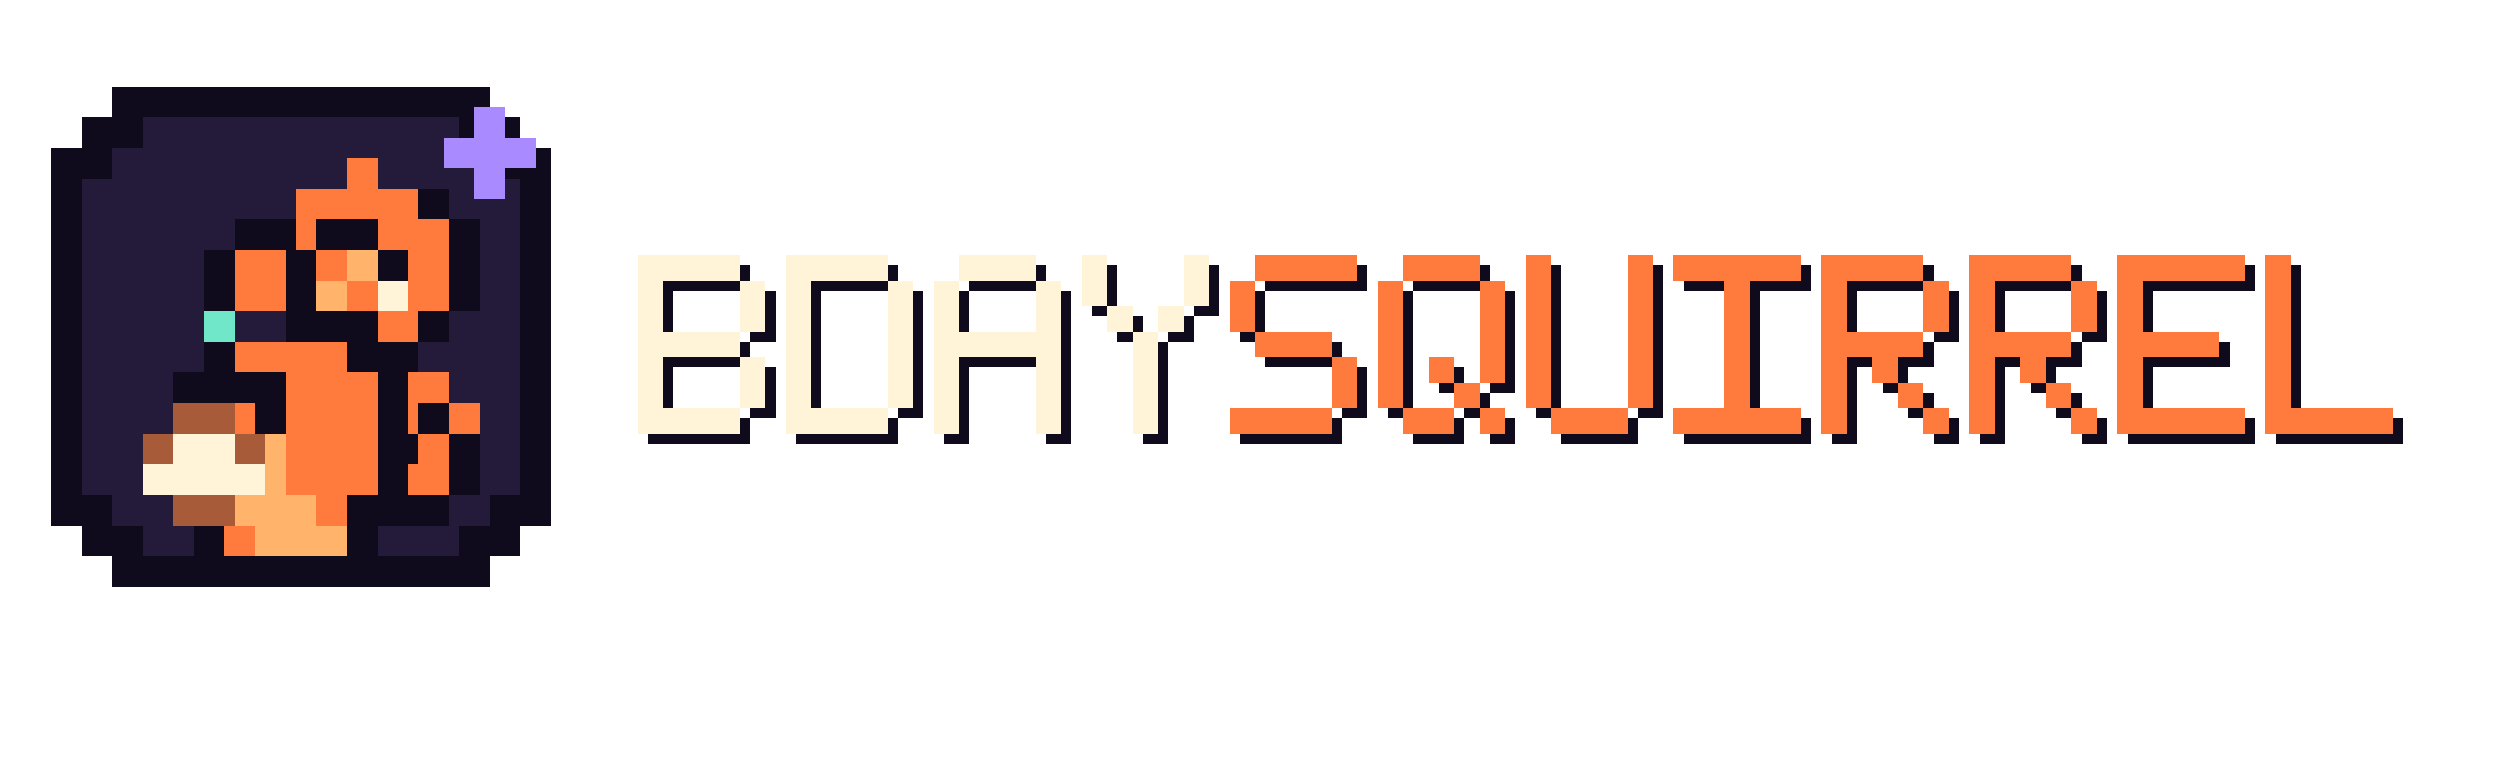
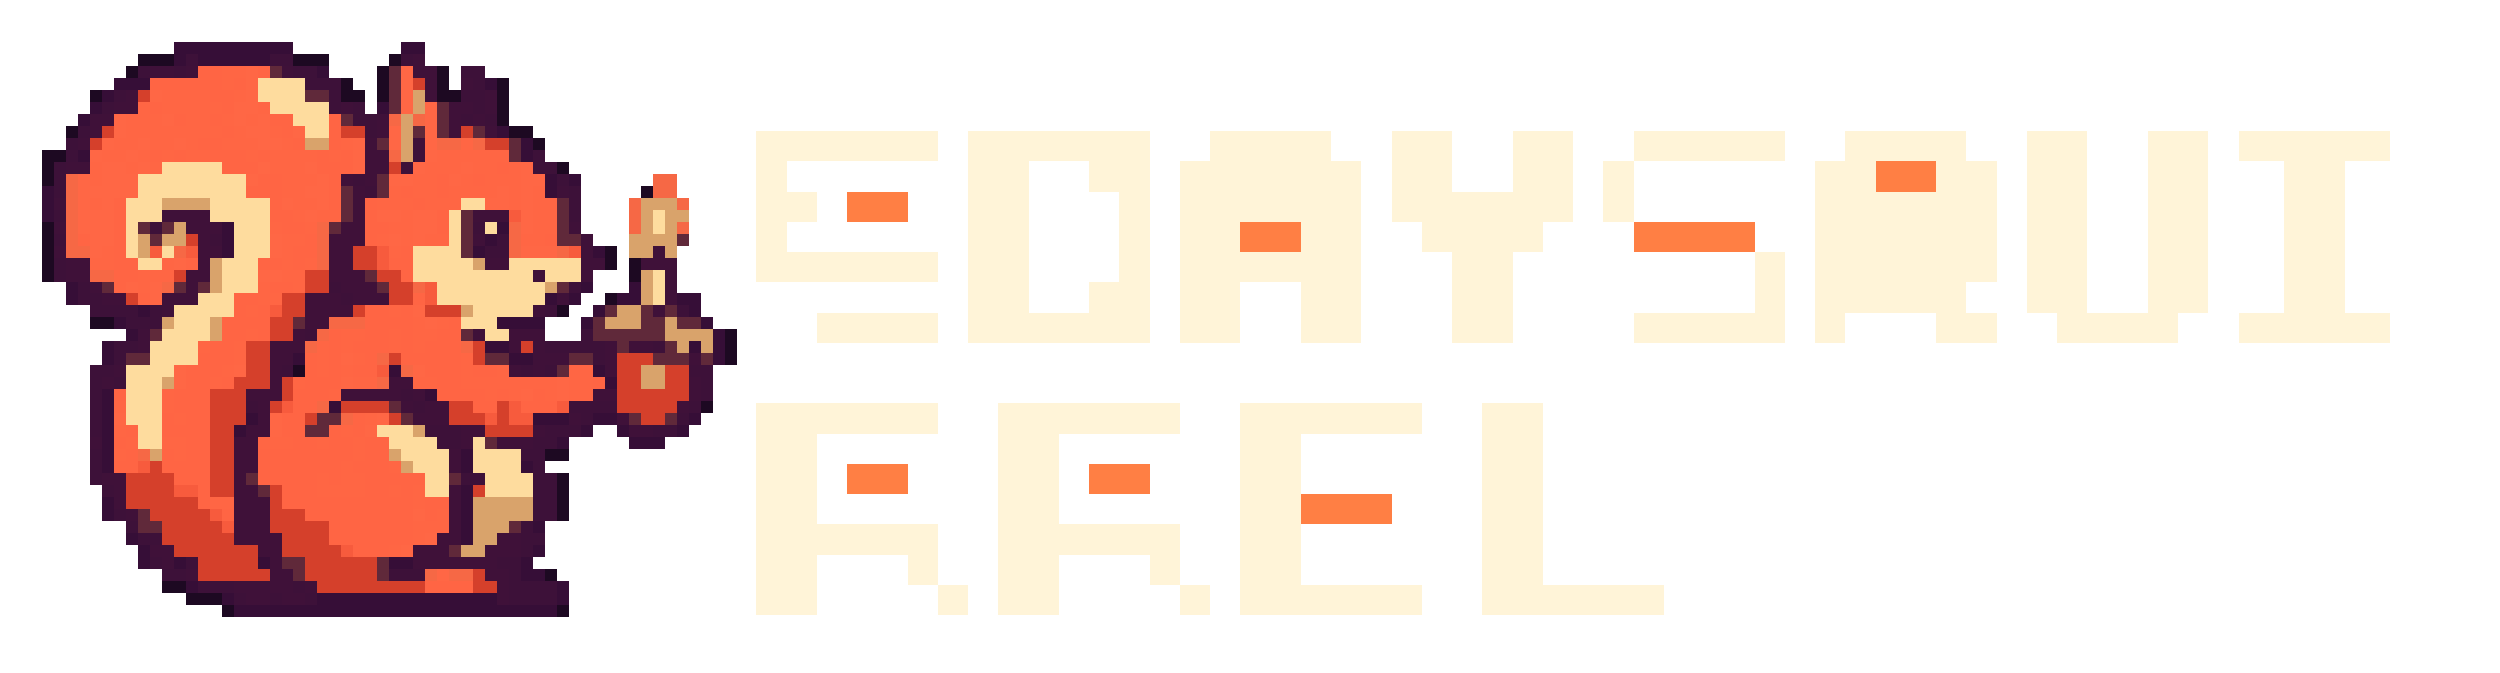
- <svg xmlns="http://www.w3.org/2000/svg" width="980" height="300" viewBox="0 0 980 300" fill="none" shape-rendering="crispEdges">
-   <defs>
-     <style>.ol{fill:#100B1C}.co{fill:#FF7A3D}.pe{fill:#FFB36B}.cr{fill:#FFF4D8}.mn{fill:#6FE7C8}.lv{fill:#A98BFF}</style>
-   </defs>
-   <path class="ol" d="M20 58h12V46h12V34h148v12h12v12h12v148h-12v12h-12v12H44v-12H32v-12H20z" />
-   <path fill="#241A3A" d="M32 70h12V58h12V46h124v12h12v12h12v124h-12v12h-12v12H56v-12H44v-12H32z" />
-   <path class="co" d="M164 74h12v12h12v36h-12v12h-24v12h24v12h12v24h-12v12H116v-12H92v-12H80v-24h12v-12h24v-12H92v-12H80V98h12V86h24V74z" />
-   <path class="ol" d="M164 74h12v12h-12zM176 86h12v36h-12zM164 122h12v12h-12zM140 134h24v12h-24zM92 146h48v12H92zM80 98h12v36H80zM92 86h24v12H92zM80 158h12v24H80zM92 182h24v12H92zM116 194h60v12h-60zM176 170h12v24h-12zM164 158h12v12h-12zM152 170h12v12h-12z" />
-   <path class="co" d="M76 194h12v-24h12v-24h12v-24h24v12h12v12h12v48h-12v24h-12v12h-48v-12H76z" />
-   <path class="ol" d="M76 194h12v24H76zM88 170h12v24H88zM100 146h12v24h-12zM112 122h24v12h-24zM136 134h12v12h-12zM148 146h12v48h-12zM136 194h12v24h-12zM124 218h12v12h-12zM88 218h36v12H88zM76 206h12v12H76z" />
-   <path class="co" d="M124 86h24v12h12v24h-12v12h-24v-12h-12V98h12z" />
-   <path class="ol" d="M124 86h24v12h-24zM148 98h12v24h-12zM124 122h24v12h-24zM112 98h12v24h-12z" />
-   <path class="pe" d="M136 98h12v12h-12zM124 110h12v12h-12zM100 170h12v24h12v12h12v12H100v-12H88v-24h12z" />
-   <path class="cr" d="M148 110h12v12h-12z" />
-   <path class="co" d="M124 74h12v12h-12zM136 62h12v12h-12z" />
-   <path class="cr" d="M56 170h12v-12h24v12h12v24H92v12H68v-12H56z" />
-   <path fill="#A85B38" d="M68 158h24v12H68zM56 170h12v12H56zM92 170h12v12H92zM68 194h24v12H68z" />
-   <path class="ol" d="M68 146h12v12H68zM80 146h12v12H80zM80 134h12v12H80z" />
-   <path class="mn" d="M80 122h12v12H80z" />
-   <path class="lv" d="M186 42h12v12h-12zM174 54h12v12h-12zM186 54h12v12h-12zM198 54h12v12h-12zM186 66h12v12h-12z" />
-   <path fill="#100B1C" d="M254 104h40v10h-40zM254 114h10v10h-10zM294 114h10v10h-10zM254 124h10v10h-10zM294 124h10v10h-10zM254 134h40v10h-40zM254 144h10v10h-10zM294 144h10v10h-10zM254 154h10v10h-10zM294 154h10v10h-10zM254 164h40v10h-40zM312 104h40v10h-40zM312 114h10v10h-10zM352 114h10v10h-10zM312 124h10v10h-10zM352 124h10v10h-10zM312 134h10v10h-10zM352 134h10v10h-10zM312 144h10v10h-10zM352 144h10v10h-10zM312 154h10v10h-10zM352 154h10v10h-10zM312 164h40v10h-40zM380 104h30v10h-30zM370 114h10v10h-10zM410 114h10v10h-10zM370 124h10v10h-10zM410 124h10v10h-10zM370 134h50v10h-50zM370 144h10v10h-10zM410 144h10v10h-10zM370 154h10v10h-10zM410 154h10v10h-10zM370 164h10v10h-10zM410 164h10v10h-10zM428 104h10v10h-10zM468 104h10v10h-10zM428 114h10v10h-10zM468 114h10v10h-10zM438 124h10v10h-10zM458 124h10v10h-10zM448 134h10v10h-10zM448 144h10v10h-10zM448 154h10v10h-10zM448 164h10v10h-10zM496 104h40v10h-40zM486 114h10v10h-10zM486 124h10v10h-10zM496 134h30v10h-30zM526 144h10v10h-10zM526 154h10v10h-10zM486 164h40v10h-40zM554 104h30v10h-30zM544 114h10v10h-10zM584 114h10v10h-10zM544 124h10v10h-10zM584 124h10v10h-10zM544 134h10v10h-10zM584 134h10v10h-10zM544 144h10v10h-10zM564 144h10v10h-10zM584 144h10v10h-10zM544 154h10v10h-10zM574 154h10v10h-10zM554 164h20v10h-20zM584 164h10v10h-10zM602 104h10v10h-10zM642 104h10v10h-10zM602 114h10v10h-10zM642 114h10v10h-10zM602 124h10v10h-10zM642 124h10v10h-10zM602 134h10v10h-10zM642 134h10v10h-10zM602 144h10v10h-10zM642 144h10v10h-10zM602 154h10v10h-10zM642 154h10v10h-10zM612 164h30v10h-30zM660 104h50v10h-50zM680 114h10v10h-10zM680 124h10v10h-10zM680 134h10v10h-10zM680 144h10v10h-10zM680 154h10v10h-10zM660 164h50v10h-50zM718 104h40v10h-40zM718 114h10v10h-10zM758 114h10v10h-10zM718 124h10v10h-10zM758 124h10v10h-10zM718 134h40v10h-40zM718 144h10v10h-10zM738 144h10v10h-10zM718 154h10v10h-10zM748 154h10v10h-10zM718 164h10v10h-10zM758 164h10v10h-10zM776 104h40v10h-40zM776 114h10v10h-10zM816 114h10v10h-10zM776 124h10v10h-10zM816 124h10v10h-10zM776 134h40v10h-40zM776 144h10v10h-10zM796 144h10v10h-10zM776 154h10v10h-10zM806 154h10v10h-10zM776 164h10v10h-10zM816 164h10v10h-10zM834 104h50v10h-50zM834 114h10v10h-10zM834 124h10v10h-10zM834 134h40v10h-40zM834 144h10v10h-10zM834 154h10v10h-10zM834 164h50v10h-50zM892 104h10v10h-10zM892 114h10v10h-10zM892 124h10v10h-10zM892 134h10v10h-10zM892 144h10v10h-10zM892 154h10v10h-10zM892 164h50v10h-50z" />
-   <path fill="#FFF4D8" d="M250 100h40v10h-40zM250 110h10v10h-10zM290 110h10v10h-10zM250 120h10v10h-10zM290 120h10v10h-10zM250 130h40v10h-40zM250 140h10v10h-10zM290 140h10v10h-10zM250 150h10v10h-10zM290 150h10v10h-10zM250 160h40v10h-40zM308 100h40v10h-40zM308 110h10v10h-10zM348 110h10v10h-10zM308 120h10v10h-10zM348 120h10v10h-10zM308 130h10v10h-10zM348 130h10v10h-10zM308 140h10v10h-10zM348 140h10v10h-10zM308 150h10v10h-10zM348 150h10v10h-10zM308 160h40v10h-40zM376 100h30v10h-30zM366 110h10v10h-10zM406 110h10v10h-10zM366 120h10v10h-10zM406 120h10v10h-10zM366 130h50v10h-50zM366 140h10v10h-10zM406 140h10v10h-10zM366 150h10v10h-10zM406 150h10v10h-10zM366 160h10v10h-10zM406 160h10v10h-10zM424 100h10v10h-10zM464 100h10v10h-10zM424 110h10v10h-10zM464 110h10v10h-10zM434 120h10v10h-10zM454 120h10v10h-10zM444 130h10v10h-10zM444 140h10v10h-10zM444 150h10v10h-10zM444 160h10v10h-10z" />
-   <path fill="#FF7A3D" d="M492 100h40v10h-40zM482 110h10v10h-10zM482 120h10v10h-10zM492 130h30v10h-30zM522 140h10v10h-10zM522 150h10v10h-10zM482 160h40v10h-40zM550 100h30v10h-30zM540 110h10v10h-10zM580 110h10v10h-10zM540 120h10v10h-10zM580 120h10v10h-10zM540 130h10v10h-10zM580 130h10v10h-10zM540 140h10v10h-10zM560 140h10v10h-10zM580 140h10v10h-10zM540 150h10v10h-10zM570 150h10v10h-10zM550 160h20v10h-20zM580 160h10v10h-10zM598 100h10v10h-10zM638 100h10v10h-10zM598 110h10v10h-10zM638 110h10v10h-10zM598 120h10v10h-10zM638 120h10v10h-10zM598 130h10v10h-10zM638 130h10v10h-10zM598 140h10v10h-10zM638 140h10v10h-10zM598 150h10v10h-10zM638 150h10v10h-10zM608 160h30v10h-30zM656 100h50v10h-50zM676 110h10v10h-10zM676 120h10v10h-10zM676 130h10v10h-10zM676 140h10v10h-10zM676 150h10v10h-10zM656 160h50v10h-50zM714 100h40v10h-40zM714 110h10v10h-10zM754 110h10v10h-10zM714 120h10v10h-10zM754 120h10v10h-10zM714 130h40v10h-40zM714 140h10v10h-10zM734 140h10v10h-10zM714 150h10v10h-10zM744 150h10v10h-10zM714 160h10v10h-10zM754 160h10v10h-10zM772 100h40v10h-40zM772 110h10v10h-10zM812 110h10v10h-10zM772 120h10v10h-10zM812 120h10v10h-10zM772 130h40v10h-40zM772 140h10v10h-10zM792 140h10v10h-10zM772 150h10v10h-10zM802 150h10v10h-10zM772 160h10v10h-10zM812 160h10v10h-10zM830 100h50v10h-50zM830 110h10v10h-10zM830 120h10v10h-10zM830 130h40v10h-40zM830 140h10v10h-10zM830 150h10v10h-10zM830 160h50v10h-50zM888 100h10v10h-10zM888 110h10v10h-10zM888 120h10v10h-10zM888 130h10v10h-10zM888 140h10v10h-10zM888 150h10v10h-10zM888 160h50v10h-50z" />
+ <svg xmlns="http://www.w3.org/2000/svg" width="1190" height="320" viewBox="0 0 1190 320" shape-rendering="crispEdges">
+   <g transform="translate(20 20) scale(5.7)">
+     <path fill="#360E37" d="M11 0h10v1h-10zM30 0h2v1h-2zM11 1h1v1h-1zM13 1h6v1h-6zM23 2h1v1h-1zM6 3h3v1h-3zM37 3h1v1h-1zM5 4h1v1h-1zM4 5h1v1h-1zM28 5h1v1h-1zM3 6h1v1h-1zM38 7h1v1h-1zM40 8h1v2h-1zM3 9h1v1h-1zM44 11h1v1h-1zM42 11h1v2h-1zM0 12h1v3h-1zM38 15h1v1h-1zM37 16h1v1h-1zM15 15h1v3h-1zM36 17h1v1h-1zM46 17h1v1h-1zM45 20h1v1h-1zM49 20h1v1h-1zM2 20h1v2h-1zM42 21h1v1h-1zM44 21h1v1h-1zM48 21h2v1h-2zM53 21h2v1h-2zM8 22h1v1h-1zM46 22h1v1h-1zM54 22h1v1h-1zM6 23h1v1h-1zM38 23h4v1h-4zM45 23h1v1h-1zM55 23h1v1h-1zM7 24h1v1h-1zM37 25h2v1h-2zM54 25h1v1h-1zM56 24h1v3h-1zM5 25h1v2h-1zM21 26h1v1h-1zM39 26h2v1h-2zM29 27h1v1h-1zM46 27h1v1h-1zM47 28h1v1h-1zM32 29h1v1h-1zM24 30h1v1h-1zM17 31h1v1h-1zM41 31h3v1h-3zM46 31h2v1h-2zM54 31h1v1h-1zM16 32h1v1h-1zM45 32h1v1h-1zM48 32h1v1h-1zM53 32h1v1h-1zM43 33h1v1h-1zM49 33h3v1h-3zM5 29h1v7h-1zM35 34h1v2h-1zM40 35h1v1h-1zM5 38h1v2h-1zM41 40h1v1h-1zM35 37h1v5h-1zM7 41h1v1h-1zM41 42h1v1h-1zM8 42h1v2h-1zM11 43h1v1h-1zM18 43h1v1h-1zM29 43h2v1h-2zM40 43h1v1h-1zM40 44h2v1h-2zM12 45h1v1h-1zM43 45h1v2h-1zM15 46h1v1h-1zM23 46h15v1h-15zM16 47h27v1h-27z" />
+     <path fill="#1D0922" d="M8 1h3v1h-3zM21 1h3v1h-3zM29 1h1v1h-1zM7 2h1v1h-1zM33 2h1v2h-1zM25 3h1v1h-1zM28 2h1v3h-1zM4 4h1v1h-1zM25 4h2v1h-2zM33 4h2v1h-2zM38 3h1v4h-1zM2 7h1v1h-1zM39 7h2v1h-2zM41 8h1v1h-1zM0 9h2v1h-2zM43 10h1v1h-1zM0 10h1v2h-1zM50 12h1v1h-1zM47 17h1v2h-1zM0 15h1v5h-1zM49 18h1v2h-1zM47 21h1v1h-1zM43 22h1v1h-1zM4 23h2v1h-2zM57 24h1v3h-1zM21 27h1v1h-1zM55 30h1v1h-1zM42 34h2v1h-2zM43 36h1v4h-1zM42 44h1v1h-1zM10 45h2v1h-2zM12 46h3v1h-3zM15 47h1v1h-1zM43 47h1v1h-1z" />
+     <path fill="#3D1139" d="M12 1h1v1h-1zM19 1h2v1h-2zM30 1h1v1h-1zM8 2h1v1h-1zM11 2h1v1h-1zM21 2h2v1h-2zM35 2h2v1h-2zM22 3h3v1h-3zM36 3h1v1h-1zM6 4h1v1h-1zM35 4h2v1h-2zM24 4h1v2h-1zM5 5h1v1h-1zM26 5h1v1h-1zM36 5h1v1h-1zM26 6h2v1h-2zM35 6h1v1h-1zM37 6h1v1h-1zM3 7h1v1h-1zM27 7h1v1h-1zM2 8h1v2h-1zM31 9h1v1h-1zM41 9h1v1h-1zM30 10h1v1h-1zM41 10h2v1h-2zM26 11h1v1h-1zM43 11h1v1h-1zM1 10h1v3h-1zM27 12h1v1h-1zM44 12h1v3h-1zM1 14h1v1h-1zM9 15h1v1h-1zM36 15h1v1h-1zM1 16h1v1h-1zM14 16h1v1h-1zM38 16h1v1h-1zM37 17h2v1h-2zM1 18h1v2h-1zM3 20h1v1h-1zM24 20h1v1h-1zM44 20h1v1h-1zM3 21h2v1h-2zM25 21h1v1h-1zM4 22h4v1h-4zM9 22h1v1h-1zM42 22h1v1h-1zM53 22h1v1h-1zM7 23h3v1h-3zM22 24h1v1h-1zM45 24h1v1h-1zM6 25h2v1h-2zM42 25h5v1h-5zM51 25h1v1h-1zM6 26h1v1h-1zM46 26h1v1h-1zM4 27h2v1h-2zM20 27h1v1h-1zM40 27h1v1h-1zM42 27h1v1h-1zM54 27h2v1h-2zM6 28h1v1h-1zM55 28h1v2h-1zM30 29h1v1h-1zM17 30h1v1h-1zM31 30h1v1h-1zM44 30h4v1h-4zM54 30h1v1h-1zM45 31h1v1h-1zM53 31h1v1h-1zM4 28h1v5h-1zM32 32h3v1h-3zM42 32h3v1h-3zM51 32h2v1h-2zM33 33h2v1h-2zM41 33h2v1h-2zM40 34h2v1h-2zM41 35h1v1h-1zM4 34h1v3h-1zM35 36h2v1h-2zM5 37h1v1h-1zM41 36h2v4h-2zM6 39h1v1h-1zM7 40h1v1h-1zM40 40h1v1h-1zM8 41h2v1h-2zM40 41h2v1h-2zM40 42h1v1h-1zM9 43h1v1h-1zM12 43h1v1h-1zM38 43h2v1h-2zM10 44h2v1h-2zM29 44h3v1h-3zM39 44h1v1h-1zM13 45h3v1h-3zM21 45h1v1h-1zM39 45h4v2h-4zM16 46h1v1h-1zM19 46h1v1h-1zM22 46h1v1h-1z" />
+     <path fill="#3F1139" d="M31 1h1v1h-1zM9 2h2v1h-2zM12 2h1v1h-1zM20 2h1v1h-1zM31 2h2v1h-2zM35 3h1v1h-1zM32 3h1v2h-1zM7 4h1v1h-1zM37 4h1v2h-1zM6 5h2v1h-2zM25 5h1v1h-1zM34 5h2v1h-2zM4 6h2v1h-2zM36 6h1v1h-1zM28 6h1v2h-1zM34 6h1v2h-1zM4 7h1v1h-1zM37 7h1v1h-1zM3 8h1v1h-1zM27 8h1v1h-1zM31 8h1v1h-1zM27 9h2v2h-2zM2 10h2v1h-2zM25 11h1v1h-1zM27 11h1v1h-1zM43 12h1v1h-1zM1 13h1v1h-1zM26 12h1v3h-1zM10 14h4v1h-4zM36 14h3v1h-3zM1 15h1v1h-1zM12 15h3v1h-3zM25 15h2v1h-2zM44 15h1v1h-1zM13 16h1v1h-1zM24 16h3v1h-3zM36 16h1v1h-1zM45 16h1v2h-1zM1 17h1v1h-1zM13 17h2v1h-2zM51 17h1v1h-1zM24 17h2v2h-2zM13 18h1v1h-1zM37 18h2v1h-2zM45 18h2v1h-2zM50 18h3v1h-3zM2 18h2v2h-2zM12 19h2v1h-2zM24 19h3v1h-3zM41 19h1v1h-1zM45 19h1v1h-1zM4 20h1v1h-1zM12 20h1v1h-1zM25 20h3v1h-3zM52 19h1v3h-1zM5 21h2v1h-2zM10 21h3v1h-3zM22 21h3v1h-3zM26 21h3v1h-3zM43 21h1v1h-1zM10 22h1v1h-1zM22 22h4v1h-4zM41 22h1v1h-1zM51 22h1v1h-1zM22 23h2v1h-2zM21 24h1v1h-1zM36 24h1v1h-1zM39 24h3v1h-3zM8 24h1v2h-1zM19 25h3v1h-3zM39 25h1v1h-1zM41 25h1v1h-1zM49 25h2v1h-2zM19 26h2v1h-2zM41 26h3v1h-3zM54 26h1v1h-1zM47 25h1v3h-1zM6 27h1v1h-1zM39 27h1v1h-1zM41 27h1v1h-1zM19 27h1v2h-1zM5 28h1v1h-1zM29 28h2v1h-2zM54 28h1v2h-1zM17 29h3v1h-3zM25 29h5v1h-5zM31 29h1v1h-1zM46 29h2v1h-2zM30 30h1v1h-1zM32 30h2v1h-2zM53 30h1v1h-1zM18 30h1v2h-1zM31 31h3v1h-3zM44 31h1v1h-1zM48 31h1v1h-1zM17 32h2v1h-2zM35 32h2v1h-2zM41 32h1v1h-1zM49 32h2v1h-2zM4 33h1v1h-1zM35 33h1v1h-1zM38 33h3v1h-3zM16 33h2v3h-2zM34 34h1v2h-1zM5 36h2v1h-2zM16 36h1v1h-1zM16 37h2v1h-2zM6 37h1v2h-1zM7 39h1v1h-1zM34 37h1v4h-1zM16 38h3v3h-3zM16 41h4v1h-4zM33 41h2v1h-2zM38 41h2v1h-2zM9 42h2v1h-2zM18 42h2v1h-2zM31 42h3v1h-3zM37 42h3v1h-3zM10 43h1v1h-1zM19 43h1v1h-1zM31 43h7v1h-7zM12 44h1v1h-1zM19 44h2v1h-2zM37 44h2v1h-2zM16 45h5v1h-5zM22 45h1v1h-1zM38 45h1v2h-1zM17 46h2v1h-2zM20 46h2v1h-2z" />
+     <path fill="#FF6544" d="M13 2h2v1h-2zM18 2h1v1h-1zM9 3h6v1h-6zM16 3h1v1h-1zM14 4h2v1h-2zM9 5h1v1h-1zM15 5h1v1h-1zM11 6h1v1h-1zM14 6h1v1h-1zM19 6h2v1h-2zM15 7h1v1h-1zM20 7h1v1h-1zM24 6h1v3h-1zM13 8h2v1h-2zM21 8h1v1h-1zM9 9h1v1h-1zM11 9h1v1h-1zM14 9h3v1h-3zM18 9h1v1h-1zM23 9h1v1h-1zM25 9h1v1h-1zM15 10h3v1h-3zM23 10h3v1h-3zM38 10h1v1h-1zM18 11h2v1h-2zM36 11h1v1h-1zM33 11h1v2h-1zM17 12h3v1h-3zM30 12h1v1h-1zM24 11h1v3h-1zM19 13h1v1h-1zM31 13h1v1h-1zM27 13h1v2h-1zM19 14h2v1h-2zM33 14h1v2h-1zM20 15h2v1h-2zM27 15h2v1h-2zM3 16h1v1h-1zM22 16h1v1h-1zM27 16h1v1h-1zM42 16h1v1h-1zM6 13h1v5h-1zM21 17h2v1h-2zM30 17h1v1h-1zM12 18h1v1h-1zM18 18h2v1h-2zM21 18h1v1h-1zM29 18h2v1h-2zM6 18h2v2h-2zM30 19h1v1h-1zM6 20h1v1h-1zM19 20h2v1h-2zM8 21h1v1h-1zM16 21h2v1h-2zM31 21h1v1h-1zM16 22h1v1h-1zM18 22h1v1h-1zM27 22h2v1h-2zM30 22h1v1h-1zM15 23h4v1h-4zM27 23h4v1h-4zM34 23h1v1h-1zM15 24h2v1h-2zM18 24h1v1h-1zM27 24h2v1h-2zM33 24h2v1h-2zM30 24h1v2h-1zM14 25h2v1h-2zM26 25h3v1h-3zM32 25h3v1h-3zM13 26h3v1h-3zM27 26h1v1h-1zM30 26h5v1h-5zM24 24h1v4h-1zM22 26h1v2h-1zM12 27h3v1h-3zM26 27h2v1h-2zM32 27h3v1h-3zM36 27h2v1h-2zM12 28h2v1h-2zM15 28h1v1h-1zM22 28h3v1h-3zM33 28h2v1h-2zM46 28h1v1h-1zM6 29h1v1h-1zM21 29h3v1h-3zM33 29h4v1h-4zM38 29h1v1h-1zM41 29h1v1h-1zM11 29h3v2h-3zM21 30h2v1h-2zM36 30h2v1h-2zM40 30h3v1h-3zM10 31h1v1h-1zM12 31h2v1h-2zM20 31h2v2h-2zM26 31h1v2h-1zM7 32h1v1h-1zM10 32h4v1h-4zM24 32h1v1h-1zM6 33h1v1h-1zM21 33h2v1h-2zM24 33h2v1h-2zM12 33h2v2h-2zM27 33h2v2h-2zM7 34h1v1h-1zM10 34h1v1h-1zM18 34h8v1h-8zM6 35h2v1h-2zM10 35h4v1h-4zM18 35h7v1h-7zM26 35h3v1h-3zM11 36h3v1h-3zM18 36h5v1h-5zM24 36h1v1h-1zM27 36h5v1h-5zM20 37h3v1h-3zM27 37h2v1h-2zM30 37h1v1h-1zM13 37h1v2h-1zM20 38h11v1h-11zM32 38h2v1h-2zM15 39h1v1h-1zM22 39h9v1h-9zM32 39h1v1h-1zM24 40h7v2h-7zM26 42h3v1h-3zM32 45h4v1h-4z" />
+     <path fill="#FF6644" d="M15 2h2v1h-2zM15 3h1v1h-1zM10 4h4v1h-4zM16 4h1v1h-1zM8 5h1v1h-1zM10 5h5v1h-5zM18 5h1v1h-1zM7 6h3v1h-3zM12 6h2v1h-2zM15 6h1v1h-1zM17 6h1v1h-1zM7 7h8v1h-8zM16 7h1v1h-1zM19 7h1v1h-1zM6 8h2v1h-2zM9 8h2v1h-2zM12 8h1v1h-1zM15 8h3v1h-3zM20 8h1v1h-1zM25 8h1v1h-1zM35 8h1v1h-1zM5 9h2v1h-2zM8 9h1v1h-1zM10 9h1v1h-1zM12 9h2v1h-2zM17 9h1v1h-1zM19 9h4v1h-4zM24 9h1v1h-1zM33 9h6v1h-6zM7 10h1v1h-1zM9 10h1v1h-1zM19 10h3v1h-3zM32 10h3v1h-3zM36 10h2v1h-2zM39 10h1v1h-1zM4 10h1v2h-1zM20 11h3v1h-3zM35 11h1v1h-1zM37 11h3v1h-3zM31 11h2v2h-2zM20 12h2v1h-2zM29 12h1v1h-1zM34 12h4v1h-4zM41 12h1v1h-1zM39 12h1v2h-1zM4 13h1v1h-1zM21 13h2v1h-2zM28 13h3v1h-3zM32 13h3v1h-3zM21 14h1v1h-1zM23 14h2v1h-2zM30 14h1v1h-1zM41 13h2v3h-2zM19 15h1v1h-1zM22 15h1v1h-1zM29 15h2v1h-2zM20 16h2v1h-2zM28 16h1v1h-1zM30 16h1v1h-1zM32 16h2v1h-2zM40 16h2v1h-2zM5 17h1v1h-1zM29 17h1v1h-1zM20 17h1v2h-1zM4 18h2v1h-2zM10 18h1v1h-1zM22 18h1v1h-1zM8 19h3v1h-3zM20 19h2v1h-2zM8 20h1v1h-1zM18 20h1v1h-1zM21 20h1v1h-1zM18 21h2v1h-2zM17 22h1v1h-1zM29 22h1v1h-1zM31 23h1v1h-1zM33 23h1v1h-1zM17 24h1v1h-1zM25 24h2v1h-2zM31 24h2v1h-2zM29 24h1v2h-1zM13 25h1v1h-1zM25 25h1v1h-1zM31 25h1v1h-1zM16 25h1v2h-1zM26 26h1v1h-1zM23 25h1v3h-1zM35 26h1v2h-1zM15 27h1v1h-1zM25 27h1v1h-1zM38 27h1v1h-1zM14 28h1v1h-1zM21 28h1v1h-1zM26 28h2v1h-2zM31 28h2v1h-2zM35 28h8v1h-8zM44 27h2v3h-2zM24 29h1v1h-1zM37 29h1v1h-1zM39 29h1v1h-1zM42 29h1v1h-1zM10 29h1v2h-1zM6 30h1v1h-1zM11 31h1v1h-1zM27 31h1v1h-1zM6 32h1v1h-1zM25 32h1v1h-1zM7 33h1v1h-1zM10 33h2v1h-2zM18 33h3v1h-3zM23 33h1v1h-1zM26 33h1v2h-1zM6 34h1v1h-1zM11 34h1v1h-1zM25 35h1v1h-1zM29 35h1v1h-1zM23 36h1v1h-1zM25 36h2v1h-2zM23 37h4v1h-4zM29 37h1v1h-1zM31 37h1v2h-1zM14 38h2v1h-2zM33 39h1v1h-1zM31 40h3v1h-3zM31 41h1v1h-1zM29 42h1v1h-1z" />
+     <path fill="#60293A" d="M19 2h1v1h-1zM22 4h2v1h-2zM29 2h1v4h-1zM25 6h1v1h-1zM33 5h1v3h-1zM31 7h1v1h-1zM36 7h1v1h-1zM28 8h1v1h-1zM39 8h1v2h-1zM28 11h1v2h-1zM25 12h1v3h-1zM43 13h1v3h-1zM8 15h1v1h-1zM10 15h1v1h-1zM24 15h1v1h-1zM9 16h1v1h-1zM43 16h2v1h-2zM53 16h1v1h-1zM35 14h1v4h-1zM27 19h1v1h-1zM5 20h1v1h-1zM11 20h1v1h-1zM13 20h1v1h-1zM28 20h1v1h-1zM43 20h1v1h-1zM47 22h1v1h-1zM50 22h1v1h-1zM52 22h1v1h-1zM21 23h1v1h-1zM46 23h1v1h-1zM50 23h2v1h-2zM53 23h2v1h-2zM9 24h1v1h-1zM35 24h1v1h-1zM46 24h6v1h-6zM48 25h1v1h-1zM52 25h1v1h-1zM7 26h2v1h-2zM37 26h2v1h-2zM44 26h2v1h-2zM51 26h3v1h-3zM55 26h1v1h-1zM43 27h1v1h-1zM29 30h1v1h-1zM23 31h2v1h-2zM30 31h1v1h-1zM49 31h1v1h-1zM52 31h1v1h-1zM22 32h2v1h-2zM37 33h1v1h-1zM17 36h1v1h-1zM34 36h1v1h-1zM18 37h1v1h-1zM8 39h1v1h-1zM8 40h2v1h-2zM39 40h1v1h-1zM34 42h1v1h-1zM20 43h2v1h-2zM28 43h1v2h-1zM21 44h1v1h-1z" />
+     <path fill="#D5402B" d="M31 3h1v1h-1zM8 4h1v1h-1zM5 7h1v1h-1zM25 7h2v1h-2zM35 7h1v1h-1zM4 8h1v1h-1zM37 8h2v1h-2zM29 10h1v1h-1zM12 16h1v1h-1zM26 17h2v2h-2zM11 19h1v1h-1zM28 19h2v1h-2zM22 19h2v2h-2zM29 20h2v2h-2zM7 21h1v1h-1zM20 21h2v2h-2zM26 22h1v1h-1zM32 22h3v1h-3zM19 23h2v2h-2zM40 25h1v1h-1zM36 25h1v2h-1zM29 26h1v1h-1zM48 26h3v1h-3zM17 25h2v3h-2zM48 27h2v2h-2zM52 27h2v2h-2zM16 28h3v1h-3zM20 28h1v2h-1zM48 29h6v1h-6zM19 30h1v1h-1zM25 30h4v1h-4zM34 30h2v1h-2zM48 30h5v1h-5zM14 29h3v3h-3zM38 30h1v2h-1zM22 31h1v1h-1zM29 31h1v1h-1zM34 31h3v1h-3zM50 31h2v1h-2zM37 32h4v1h-4zM9 35h1v1h-1zM14 32h2v6h-2zM7 36h4v2h-4zM36 37h1v1h-1zM19 37h1v2h-1zM7 38h6v1h-6zM9 39h5v1h-5zM19 39h3v1h-3zM10 40h5v1h-5zM19 40h5v1h-5zM10 41h6v1h-6zM20 41h4v1h-4zM11 42h7v1h-7zM20 42h5v1h-5zM13 43h5v1h-5zM22 43h6v2h-6zM13 44h6v1h-6zM36 44h1v1h-1zM23 45h9v1h-9zM36 45h2v1h-2z" />
+     <path fill="#FF6745" d="M17 2h1v3h-1zM9 4h1v1h-1zM30 2h1v4h-1zM16 5h2v1h-2zM10 6h1v1h-1zM16 6h1v1h-1zM18 6h1v1h-1zM6 6h1v2h-1zM17 7h2v1h-2zM21 7h1v1h-1zM29 7h1v2h-1zM5 8h1v1h-1zM8 8h1v1h-1zM11 8h1v1h-1zM18 8h2v1h-2zM32 5h1v5h-1zM4 9h1v1h-1zM7 9h1v1h-1zM26 8h1v3h-1zM5 10h2v1h-2zM8 10h1v1h-1zM18 10h1v1h-1zM22 10h1v1h-1zM31 10h1v1h-1zM35 10h1v1h-1zM40 10h1v1h-1zM3 11h1v1h-1zM5 11h3v1h-3zM17 11h1v1h-1zM23 11h1v1h-1zM29 11h2v1h-2zM34 11h1v1h-1zM40 11h2v1h-2zM3 12h5v1h-5zM22 12h2v1h-2zM38 12h1v1h-1zM3 13h1v1h-1zM5 13h1v1h-1zM20 13h1v1h-1zM23 13h1v1h-1zM37 13h2v1h-2zM22 14h1v1h-1zM28 14h2v1h-2zM40 12h1v4h-1zM3 14h3v2h-3zM31 14h2v2h-2zM4 16h2v1h-2zM29 16h1v1h-1zM31 16h1v1h-1zM19 16h1v2h-1zM4 17h1v1h-1zM40 17h3v1h-3zM11 18h1v1h-1zM18 19h2v1h-2zM7 20h1v1h-1zM9 20h1v2h-1zM31 22h1v1h-1zM32 23h1v1h-1zM25 26h1v1h-1zM16 27h1v1h-1zM31 27h1v1h-1zM11 27h1v2h-1zM25 28h1v1h-1zM43 28h1v2h-1zM40 29h1v1h-1zM6 31h1v1h-1zM28 31h1v1h-1zM19 31h1v2h-1zM27 32h1v1h-1zM31 39h1v1h-1zM32 41h1v1h-1zM30 42h1v1h-1zM33 44h1v1h-1z" />
+     <path fill="#FEDC9E" d="M18 3h4v2h-4zM19 5h5v1h-5zM21 6h3v1h-3zM22 7h2v1h-2zM10 10h5v1h-5zM8 11h9v2h-9zM35 13h2v1h-2zM7 13h3v2h-3zM14 13h5v2h-5zM51 14h1v2h-1zM37 15h1v1h-1zM34 14h1v3h-1zM7 15h1v3h-1zM16 15h3v3h-3zM10 17h1v1h-1zM31 17h4v1h-4zM8 18h2v1h-2zM31 18h5v1h-5zM39 18h6v1h-6zM31 19h10v1h-10zM42 19h3v1h-3zM15 18h3v3h-3zM51 19h1v3h-1zM33 20h9v2h-9zM13 21h3v1h-3zM11 22h5v1h-5zM36 22h5v1h-5zM11 23h3v1h-3zM35 23h3v1h-3zM10 24h4v1h-4zM37 24h2v1h-2zM9 25h4v2h-4zM7 27h4v1h-4zM7 28h3v4h-3zM28 32h3v1h-3zM8 32h2v2h-2zM29 33h4v1h-4zM36 33h1v1h-1zM30 34h4v1h-4zM36 34h4v2h-4zM31 35h3v1h-3zM32 36h2v2h-2zM37 36h4v2h-4z" />
+     <path fill="#D9A36B" d="M31 4h1v2h-1zM22 8h2v1h-2zM30 6h1v4h-1zM10 13h4v1h-4zM50 13h3v1h-3zM52 14h2v1h-2zM50 14h1v2h-1zM11 15h1v1h-1zM52 15h1v1h-1zM10 16h2v1h-2zM49 16h4v1h-4zM8 16h1v2h-1zM49 17h2v1h-2zM52 17h1v1h-1zM36 18h1v1h-1zM14 18h1v3h-1zM42 20h1v1h-1zM50 19h1v3h-1zM35 22h1v1h-1zM48 22h2v1h-2zM10 23h1v1h-1zM47 23h3v1h-3zM52 23h1v1h-1zM14 23h1v2h-1zM52 24h4v1h-4zM53 25h1v1h-1zM55 25h1v1h-1zM50 27h2v2h-2zM10 28h1v1h-1zM31 32h1v1h-1zM9 34h1v1h-1zM29 34h1v1h-1zM30 35h1v1h-1zM36 38h5v2h-5zM36 40h3v1h-3zM36 41h2v1h-2zM35 42h2v1h-2z" />
+     <path fill="#F66845" d="M29 6h1v1h-1zM31 6h1v1h-1zM33 8h2v1h-2zM36 8h1v1h-1zM29 9h1v1h-1zM51 11h2v2h-2zM53 13h1v1h-1zM49 13h1v3h-1zM53 15h1v1h-1zM2 11h1v6h-1zM39 15h1v3h-1zM2 17h2v1h-2zM11 17h1v1h-1zM43 17h1v1h-1zM23 15h1v4h-1zM4 19h2v1h-2zM10 20h1v1h-1zM31 20h1v1h-1zM24 23h3v1h-3zM23 24h1v1h-1zM22 25h1v1h-1zM35 25h1v1h-1zM28 26h1v1h-1zM30 27h1v1h-1zM28 28h1v1h-1zM23 30h1v1h-1zM25 31h1v1h-1zM8 34h1v1h-1zM32 44h1v1h-1zM34 44h2v1h-2z" />
+     <path fill="#F75B3D" d="M39 14h1v1h-1zM9 17h1v1h-1zM12 17h1v1h-1zM44 17h1v1h-1zM28 17h1v2h-1zM32 20h1v2h-1zM19 22h1v1h-1zM28 27h1v1h-1zM20 30h1v1h-1zM39 30h1v1h-1zM43 30h1v1h-1zM37 31h1v1h-1zM39 31h2v1h-2zM8 35h1v1h-1zM11 37h2v1h-2zM14 39h1v1h-1zM15 40h1v1h-1zM25 42h1v1h-1z" />
+   </g>
+   <g fill="#FFF4D8" transform="translate(360 24) scale(1.2)">
+     <path d="M0 32h24v12H12v12h12v12H12v12h12v12H0zM24 32h48v12H24zM36 56h24v12H36zM24 80h48v12H24zM24 104h48v12H24z" />
+     <path d="M84 32h24v84H84zM108 32h48v12h-48zM132 44h24v12h-24zM144 56h12v36h-12zM132 92h24v12h-24zM108 104h48v12h-48z" />
+     <path d="M168 44h12V32h48v12h12v72h-24V92h-24v24h-24zM192 44h24v12h-24zM192 68h24v12h-24z" />
+     <path d="M252 32h24v24h24V32h24v36h-12v12h-12v36h-24V80h-12V68h-12z" />
+     <path d="M348 32h60v12h-60zM336 44h12v24h-12zM348 68h48v12h-48zM396 80h12v24h-12zM348 104h60v12h-60z" />
+     <path d="M420 44h12V32h48v12h12v48h-12v12h12v12h-24v-12h-36v12h-12zM444 44h24v12h-24zM444 92h24v12h-24zM468 80h12v12h-12z" />
+     <path d="M504 32h24v72h24V32h24v72h-12v12h-48v-12h-12z" />
+     <path d="M588 32h60v12h-18v60h18v12h-60v-12h18V44h-18z" />
+     <path d="M0 140h24v84H0zM24 140h48v12H24zM36 164h24v12H36zM24 188h48v12H24zM60 200h12v12H60zM72 212h12v12H72z" />
+     <path d="M96 140h24v84H96zM120 140h48v12h-48zM132 164h24v12h-24zM120 188h48v12h-48zM156 200h12v12H156zM168 212h12v12H168z" />
+     <path d="M192 140h72v12h-48v24h36v12h-36v24h48v12h-72z" />
+     <path d="M288 140h24v72h48v12h-72z" />
+   </g>
+   <g fill="#FF7A3D" opacity=".95" transform="translate(360 24) scale(1.2)">
+     <path d="M36 56h24v12H36zM192 68h24v12h-24zM348 68h48v12h-48zM444 44h24v12h-24zM36 164h24v12H36zM132 164h24v12H132zM216 176h36v12h-36z" />
+   </g>
</svg>
